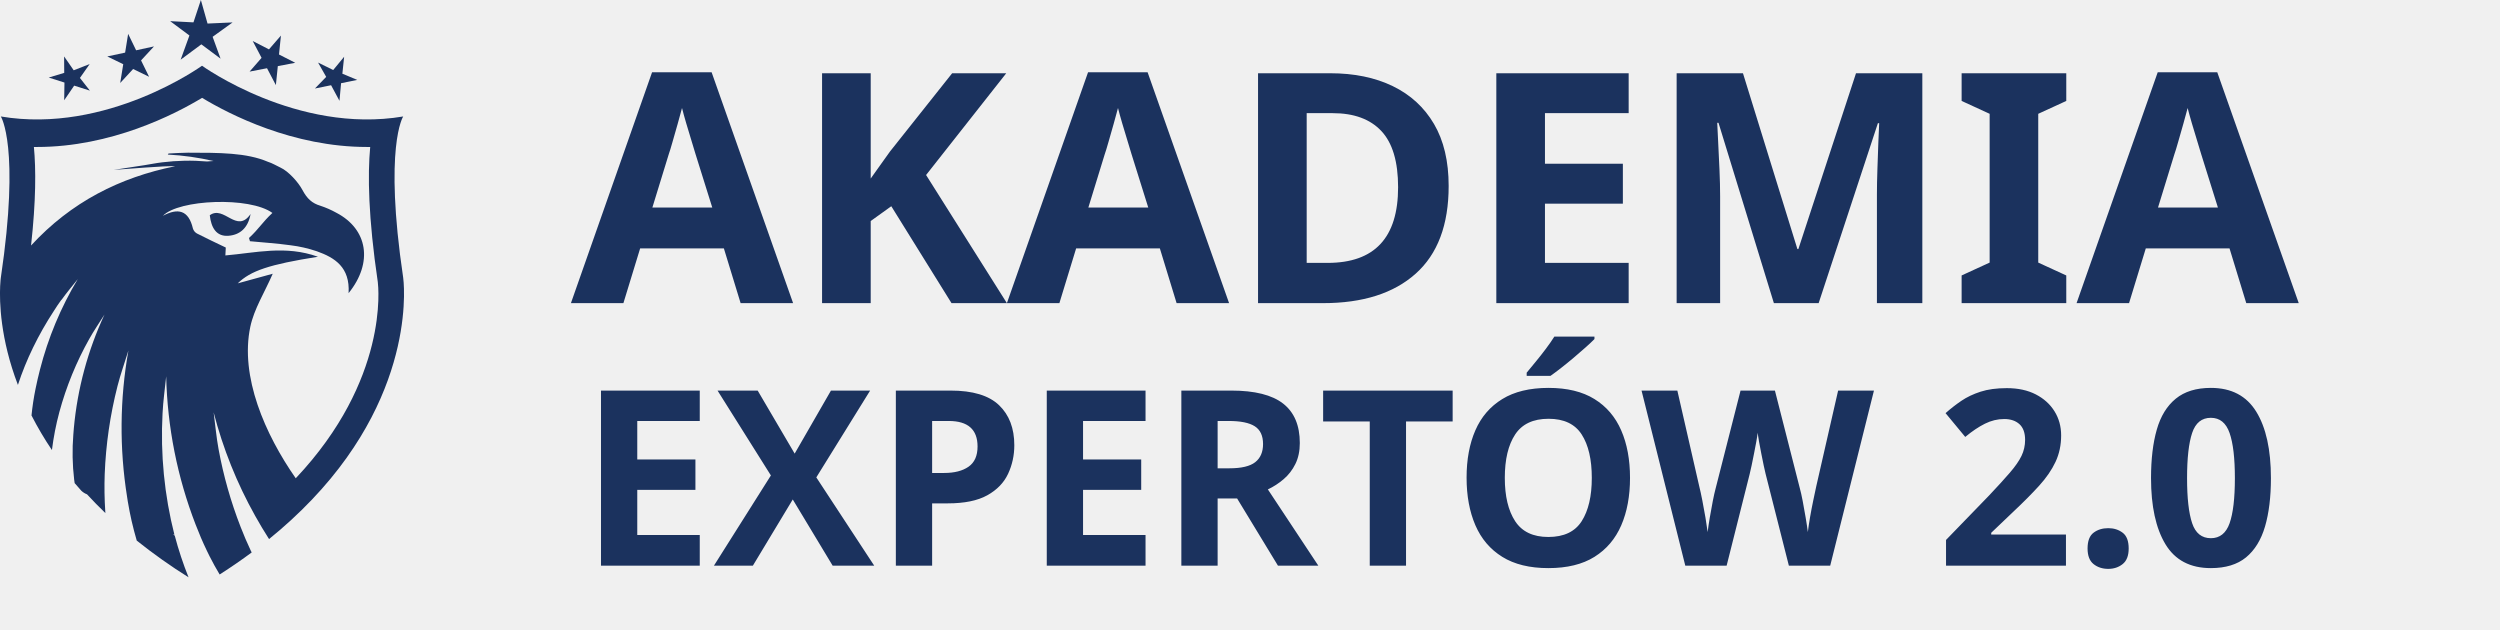
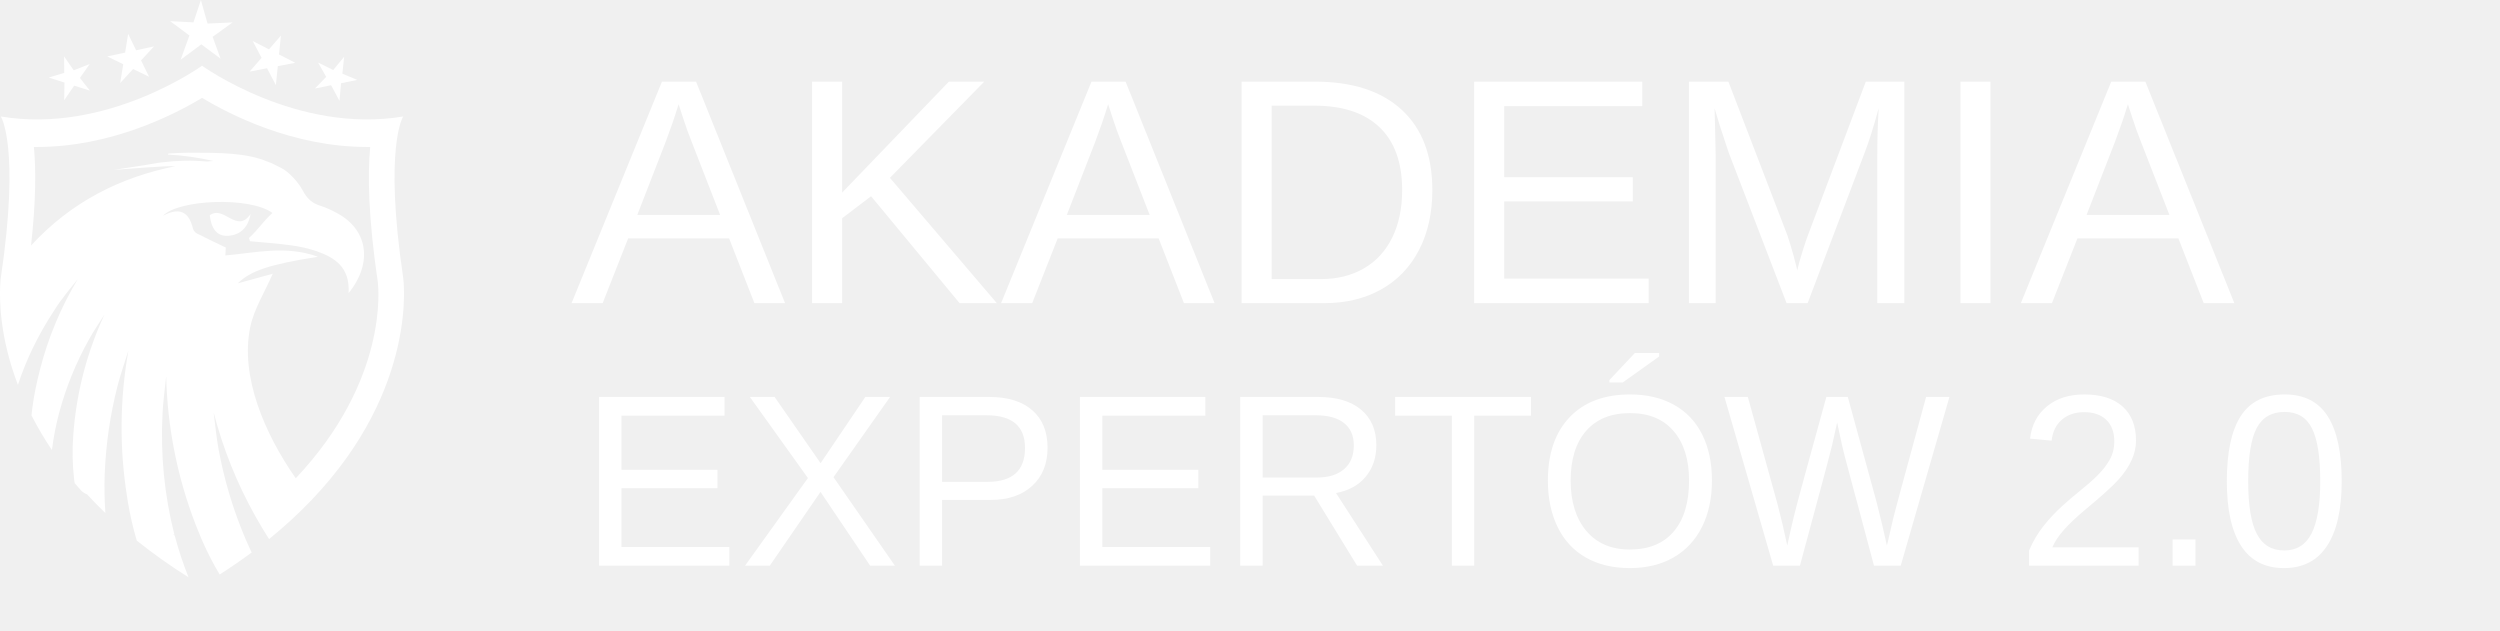
- <svg xmlns="http://www.w3.org/2000/svg" viewBox="0 0 1281 322.64">
-   <defs>
-     <style>.cls-1,.cls-2,.cls-3,.cls-4{fill:#1b325e;}.cls-1{fill-rule:evenodd;}.cls-3{font-size:164.99px;}.cls-3,.cls-4{font-family:TrajanBold, Trajan;font-weight:700;}.cls-4{font-size:125.65px;}</style>
-   </defs>
-   <g id="Warstwa_2" data-name="Warstwa 2">
-     <g id="Warstwa_1-2" data-name="Warstwa 1">
-       <path class="cls-1" d="M107.49,110.29c7.33-5.33,13.82,9.75,20.91-.64-1.29,7.27-5.57,10.76-11.43,11.17C110.91,121.24,108.22,116.78,107.49,110.29Z" />
-       <path class="cls-2" d="M206.6,142.34c-10-67.35,0-82.66,0-82.66-54.41,9.18-103.09-26-103.09-26S54.83,68.87.42,59.68c0,0,10,15.31,0,82.66,0,0-.21,1.47-.34,4.18-.37,8,0,26.94,9.1,50.71a150.36,150.36,0,0,1,7.75-19.12,168.37,168.37,0,0,1,10.64-18.74q1.86-3,4-5.92l-.19.39C34,150.16,37,146.59,39.86,143a173.56,173.56,0,0,0-19.4,46.47q-1.26,4.88-2.25,9.76a135.24,135.24,0,0,0-2.07,13.65,170.74,170.74,0,0,0,10.47,17.72,143.92,143.92,0,0,1,3.8-19.45,164.55,164.55,0,0,1,15.3-37.43c2.35-4.23,5.21-8.36,7.83-12.54a175.58,175.58,0,0,0-15.7,58.18c-.11,1.13-.19,2.25-.27,3.37A116.59,116.59,0,0,0,38,245.75c.08.61.17,1.2.26,1.81l3.42,3.9a8.89,8.89,0,0,0,2.92,1.84Q49,258.09,54,262.9c0-.24,0-.49-.05-.73a188.4,188.4,0,0,1-.3-19.18,215.94,215.94,0,0,1,6.56-45.17c1.52-6,3.71-12.14,5.59-18.22a224.67,224.67,0,0,0-.68,75c.13.8.24,1.6.37,2.4.56,3.36,1.21,6.65,1.94,9.9Q68.61,272,70.07,277a283.08,283.08,0,0,0,26.54,18.81,181.34,181.34,0,0,1-7.08-21.38l-1-.69.84.26a207.13,207.13,0,0,1-6.08-62.16c.29-6.23,1.22-12.64,1.86-19a225.18,225.18,0,0,0,15.06,75.88q2.65,6.95,5.77,13.43c.49,1,1,2,1.47,3q2.41,4.75,5.1,9.22,8.73-5.59,16.42-11.3c-.17-.35-.35-.69-.51-1-1.83-3.87-3.53-7.86-5.14-12A218.1,218.1,0,0,1,112,230.2c-1.14-6.12-1.7-12.58-2.53-18.89a222,222,0,0,0,21.27,53q3.41,6.11,7.12,11.91A232,232,0,0,0,159.84,256C214.73,198.43,206.6,142.34,206.6,142.34ZM151.54,245.07c-15.79-22.62-28.65-52.14-23.29-77.6,1.95-9.23,7.33-17.6,11.5-27.21l-17.93,4.93c6.61-6.44,16.05-9.67,41.11-13.63-16.68-6-31.87-2-47.45-.67.1-1.93.17-3.4.21-4.05-5.11-2.46-10-4.74-14.78-7.2a4.39,4.39,0,0,1-2.05-2.52c-2.22-9.52-7.72-10.65-15.38-6.54,8-8.4,44.52-9.94,56.1-1.47-5.36,5-6.67,7.9-12,12.84l.5,1.65c6.92.67,13.88,1.12,20.77,2.07a67.73,67.73,0,0,1,13.5,3.08c9.18,3.27,17.06,8.15,16.27,21.46,12.71-15.72,9.78-32.85-6.29-41.2a47.23,47.23,0,0,0-8.16-3.58c-4.25-1.26-6.85-3.63-9.2-8.08-2.08-3.94-7.17-9.61-11.22-11.46-2.47-1.13-4-2.21-6.5-3-11-4.68-24.71-4.63-40.91-4.65-3.24,0-6.68.27-10,.42L86,79.2a136.63,136.63,0,0,1,23.43,3.3q-1.67.09-3.34.24a110.45,110.45,0,0,0-23,.44c-3,.34-6.06,1-9.09,1.46L58.25,87.05c5.64-.33,26.4-2.19,31.52-1.87-28.26,5.69-53.34,18.32-73.86,40.62,2.54-22.92,2.53-39.14,1.46-50.49H19c38,0,70.49-16.68,84.55-25.17,14.06,8.49,46.51,25.18,84.55,25.17h1.59c-1.34,14.21-1,36.07,3.9,69.24C193.87,147,199.28,194.5,151.54,245.07Z" />
-       <polygon class="cls-2" points="92.56 30.59 103.16 22.72 113.02 30.06 108.95 18.86 119.18 11.49 106.34 12.07 102.93 0 99.13 11.46 87.19 10.84 97.06 18.18 92.56 30.59" />
-       <polygon class="cls-2" points="141.36 43.61 142.35 33.89 151.28 32.17 142.96 27.92 143.95 18.22 137.82 25.3 129.5 21.02 134.03 29.64 127.89 36.69 136.82 34.96 141.36 43.61" />
-       <polygon class="cls-2" points="61.59 42.53 68.21 35.36 76.39 39.34 72.28 30.95 78.9 23.78 69.75 25.77 65.66 17.35 64.11 26.96 54.97 28.92 63.15 32.9 61.59 42.53" />
-       <polygon class="cls-2" points="173.94 51.66 174.77 42.63 183.06 40.95 175.43 37.76 176.34 29.08 170.74 35.88 162.98 32.06 167.14 39.39 161.37 45.35 169.65 43.67 173.94 51.66" />
-       <polygon class="cls-2" points="32.89 51.37 38.01 43.88 46.06 46.44 40.95 39.94 45.97 32.8 37.77 36.02 32.85 28.92 32.91 37.34 24.97 39.74 33.03 42.3 32.89 51.37" />
-       <text class="cls-3" transform="translate(292.54 155.33)">AKADEMIA</text>
-       <text class="cls-4" transform="translate(296.86 289.85) scale(0.98 1)">EXPERTÓW 2.0</text>
+ <svg xmlns="http://www.w3.org/2000/svg" width="100%" height="100%" viewBox="0 0 1281 323" version="1.1" xml:space="preserve" style="fill-rule:evenodd;clip-rule:evenodd;stroke-linejoin:round;stroke-miterlimit:1.414;">
+   <g id="Warstwa_1-2">
+     <path d="M107.49,110.29C114.82,104.96 121.31,120.04 128.4,109.65C127.11,116.92 122.83,120.41 116.97,120.82C110.91,121.24 108.22,116.78 107.49,110.29Z" style="fill:white;" />
+     <path d="M206.6,142.34C196.6,74.99 206.6,59.68 206.6,59.68C152.19,68.86 103.51,33.68 103.51,33.68C103.51,33.68 54.83,68.87 0.42,59.68C0.42,59.68 10.42,74.99 0.42,142.34C0.42,142.34 0.21,143.81 0.08,146.52C-0.29,154.52 0.08,173.46 9.18,197.23C11.323,190.687 13.912,184.298 16.93,178.11C20.073,171.643 23.627,165.383 27.57,159.37C28.81,157.37 30.143,155.397 31.57,153.45L31.38,153.84C34,150.16 37,146.59 39.86,143C31.169,157.464 24.633,173.119 20.46,189.47C19.62,192.723 18.87,195.977 18.21,199.23C17.288,203.742 16.597,208.298 16.14,212.88C19.27,218.992 22.767,224.909 26.61,230.6C27.428,224.037 28.698,217.538 30.41,211.15C33.952,198.092 39.091,185.52 45.71,173.72C48.06,169.49 50.92,165.36 53.54,161.18C44.993,179.523 39.681,199.207 37.84,219.36C37.73,220.49 37.65,221.61 37.57,222.73C36.953,230.399 37.098,238.11 38,245.75C38.08,246.36 38.17,246.95 38.26,247.56L41.68,251.46C42.524,252.258 43.516,252.883 44.6,253.3C47.533,256.493 50.667,259.693 54,262.9C54,262.66 54,262.41 53.95,262.17C53.524,255.786 53.424,249.384 53.65,242.99C54.235,227.744 56.434,212.603 60.21,197.82C61.73,191.82 63.92,185.68 65.8,179.6C61.373,204.385 61.143,229.739 65.12,254.6C65.25,255.4 65.36,256.2 65.49,257C66.05,260.36 66.7,263.65 67.43,266.9C68.217,270.3 69.097,273.667 70.07,277C78.549,283.774 87.41,290.054 96.61,295.81C93.809,288.837 91.445,281.696 89.53,274.43L88.53,273.74L89.37,274C84.213,253.707 82.163,232.748 83.29,211.84C83.58,205.61 84.51,199.2 85.15,192.84C85.755,218.812 90.85,244.485 100.21,268.72C101.977,273.353 103.9,277.83 105.98,282.15C106.47,283.15 106.98,284.15 107.45,285.15C109.057,288.317 110.757,291.39 112.55,294.37C118.37,290.643 123.843,286.877 128.97,283.07C128.8,282.72 128.62,282.38 128.46,282.07C126.63,278.2 124.93,274.21 123.32,270.07C118.29,257.169 114.499,243.819 112,230.2C110.86,224.08 110.3,217.62 109.47,211.31C114.249,229.819 121.398,247.633 130.74,264.31C133.013,268.383 135.387,272.353 137.86,276.22C145.613,269.959 152.955,263.205 159.84,256C214.73,198.43 206.6,142.34 206.6,142.34ZM151.54,245.07C135.75,222.45 122.89,192.93 128.25,167.47C130.2,158.24 135.58,149.87 139.75,140.26L121.82,145.19C128.43,138.75 137.87,135.52 162.93,131.56C146.25,125.56 131.06,129.56 115.48,130.89C115.58,128.96 115.65,127.49 115.69,126.84C110.58,124.38 105.69,122.1 100.91,119.64C99.93,119.093 99.196,118.191 98.86,117.12C96.64,107.6 91.14,106.47 83.48,110.58C91.48,102.18 128,100.64 139.58,109.11C134.22,114.11 132.91,117.01 127.58,121.95L128.08,123.6C135,124.27 141.96,124.72 148.85,125.67C153.443,126.233 157.967,127.265 162.35,128.75C171.53,132.02 179.41,136.9 178.62,150.21C191.33,134.49 188.4,117.36 172.33,109.01C169.729,107.562 166.997,106.364 164.17,105.43C159.92,104.17 157.32,101.8 154.97,97.35C152.89,93.41 147.8,87.74 143.75,85.89C141.28,84.76 139.75,83.68 137.25,82.89C126.25,78.21 112.54,78.26 96.34,78.24C93.1,78.24 89.66,78.51 86.34,78.66L86,79.2C93.891,79.62 101.73,80.725 109.43,82.5C108.317,82.56 107.203,82.64 106.09,82.74C98.429,82.086 90.72,82.233 83.09,83.18C80.09,83.52 77.03,84.18 74,84.64L58.25,87.05C63.89,86.72 84.65,84.86 89.77,85.18C61.51,90.87 36.43,103.5 15.91,125.8C18.45,102.88 18.44,86.66 17.37,75.31L19,75.31C57,75.31 89.49,58.63 103.55,50.14C117.61,58.63 150.06,75.32 188.1,75.31L189.69,75.31C188.35,89.52 188.69,111.38 193.59,144.55C193.87,147 199.28,194.5 151.54,245.07Z" style="fill:white;fill-rule:nonzero;" />
+     <path d="M92.56,30.59L103.16,22.72L113.02,30.06L108.95,18.86L119.18,11.49L106.34,12.07L102.93,0L99.13,11.46L87.19,10.84L97.06,18.18L92.56,30.59Z" style="fill:white;fill-rule:nonzero;" />
+     <path d="M141.36,43.61L142.35,33.89L151.28,32.17L142.96,27.92L143.95,18.22L137.82,25.3L129.5,21.02L134.03,29.64L127.89,36.69L136.82,34.96L141.36,43.61Z" style="fill:white;fill-rule:nonzero;" />
+     <path d="M61.59,42.53L68.21,35.36L76.39,39.34L72.28,30.95L78.9,23.78L69.75,25.77L65.66,17.35L64.11,26.96L54.97,28.92L63.15,32.9L61.59,42.53Z" style="fill:white;fill-rule:nonzero;" />
+     <path d="M173.94,51.66L174.77,42.63L183.06,40.95L175.43,37.76L176.34,29.08L170.74,35.88L162.98,32.06L167.14,39.39L161.37,45.35L169.65,43.67L173.94,51.66Z" style="fill:white;fill-rule:nonzero;" />
+     <path d="M32.89,51.37L38.01,43.88L46.06,46.44L40.95,39.94L45.97,32.8L37.77,36.02L32.85,28.92L32.91,37.34L24.97,39.74L33.03,42.3L32.89,51.37Z" style="fill:white;fill-rule:nonzero;" />
+     <g transform="matrix(1,0,0,1,292.54,155.33)">
+       <text x="0px" y="0px" style="font-family:'ArialMT', 'Arial', sans-serif;font-size:164.99px;fill:white;">AKADEMIA</text>
+     </g>
+     <g transform="matrix(0.98,0,0,1,296.86,289.85)">
+       <text x="0px" y="0px" style="font-family:'ArialMT', 'Arial', sans-serif;font-size:125.65px;fill:white;">EXPER<tspan x="423.701px 500.453px " y="0px 0px ">TÓ</tspan>W 2.0</text>
    </g>
  </g>
</svg>
